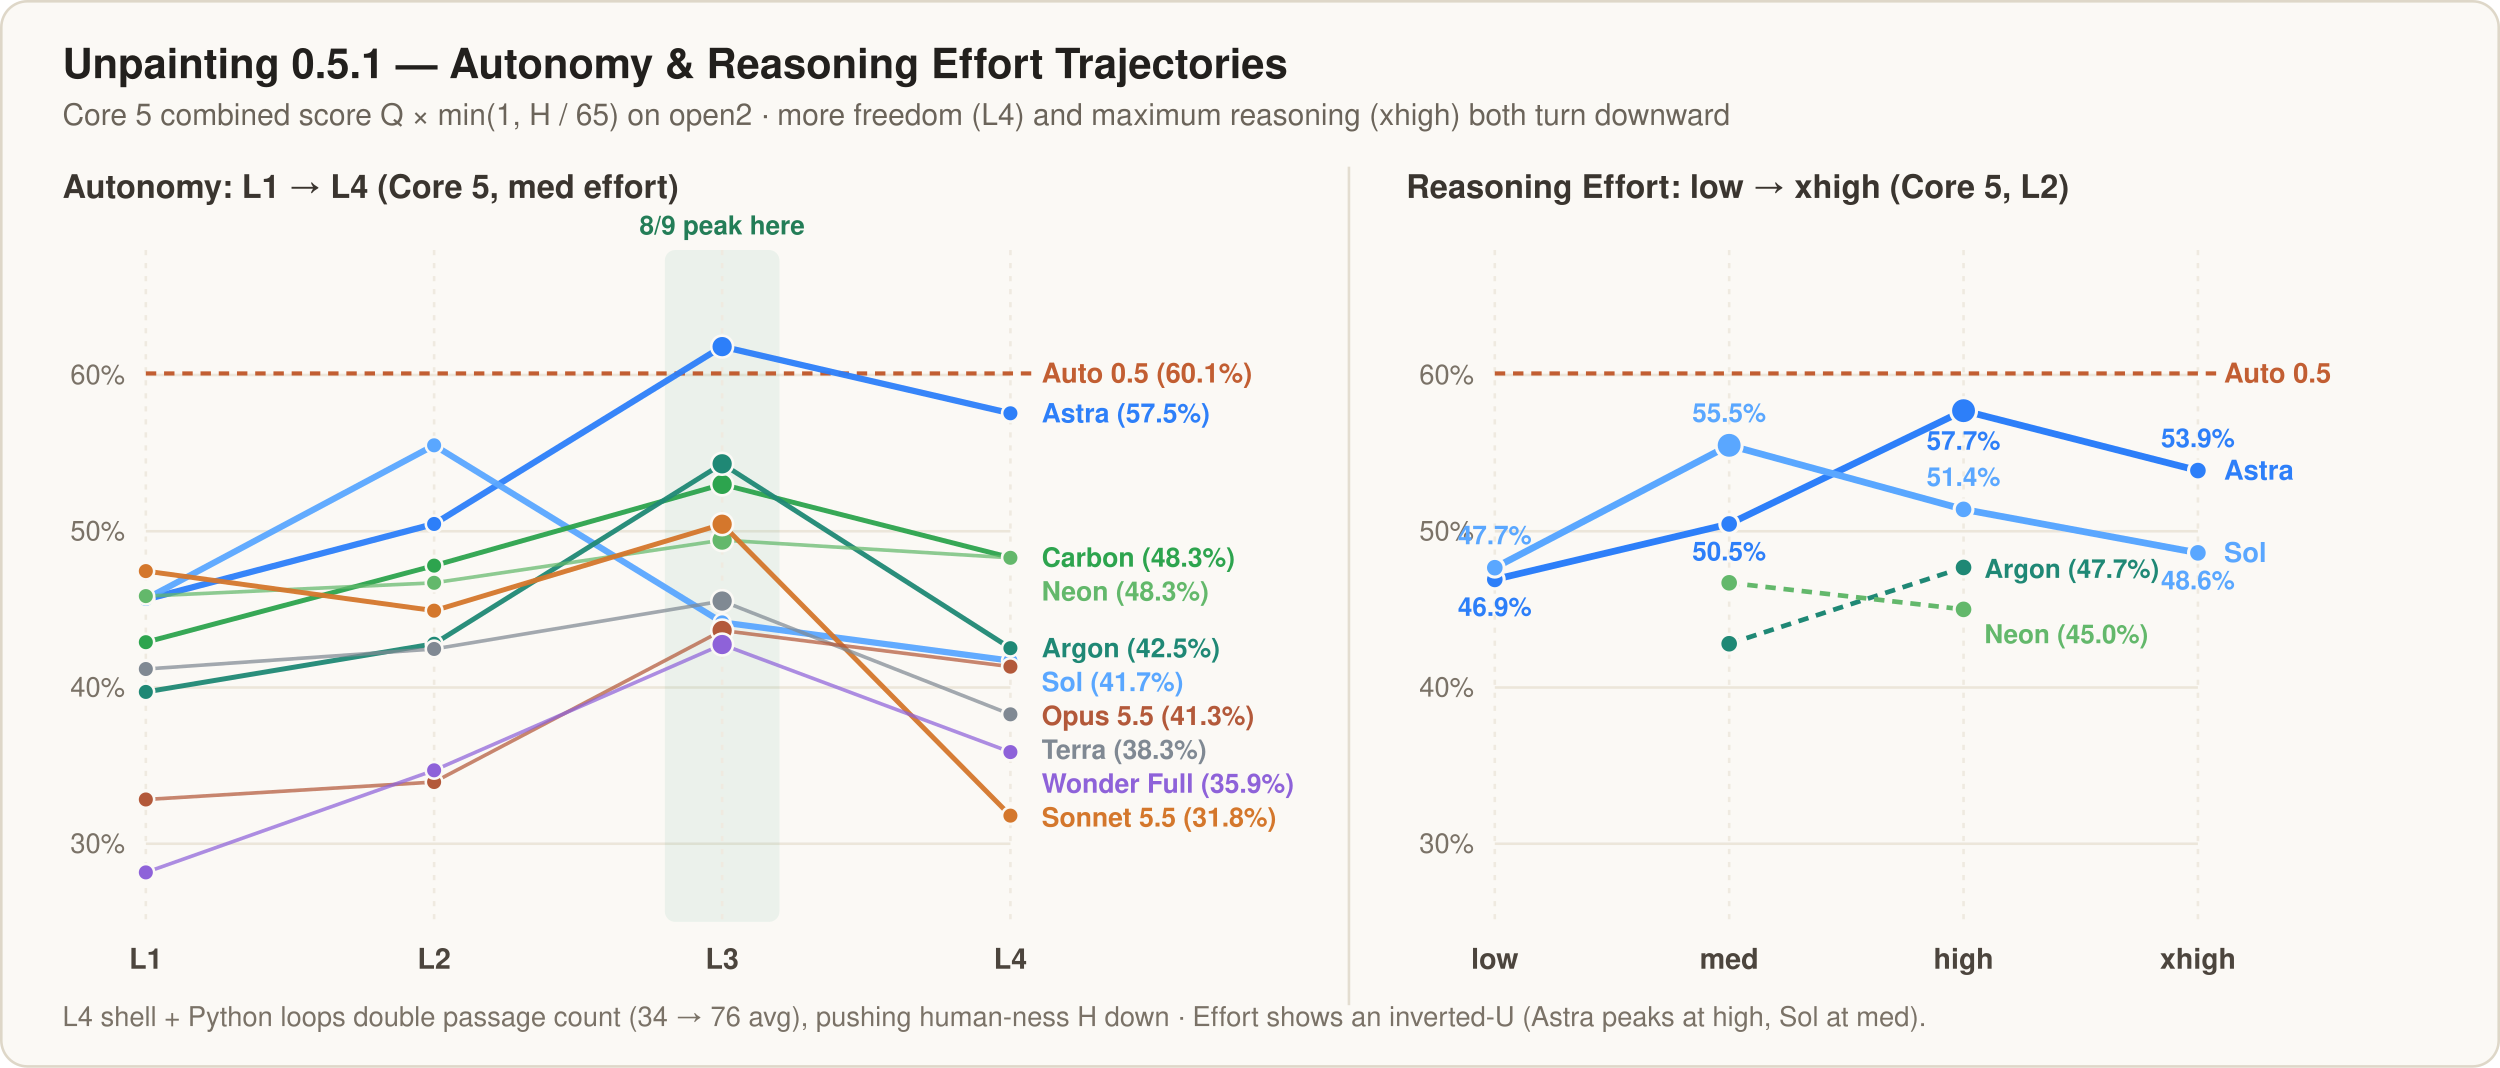
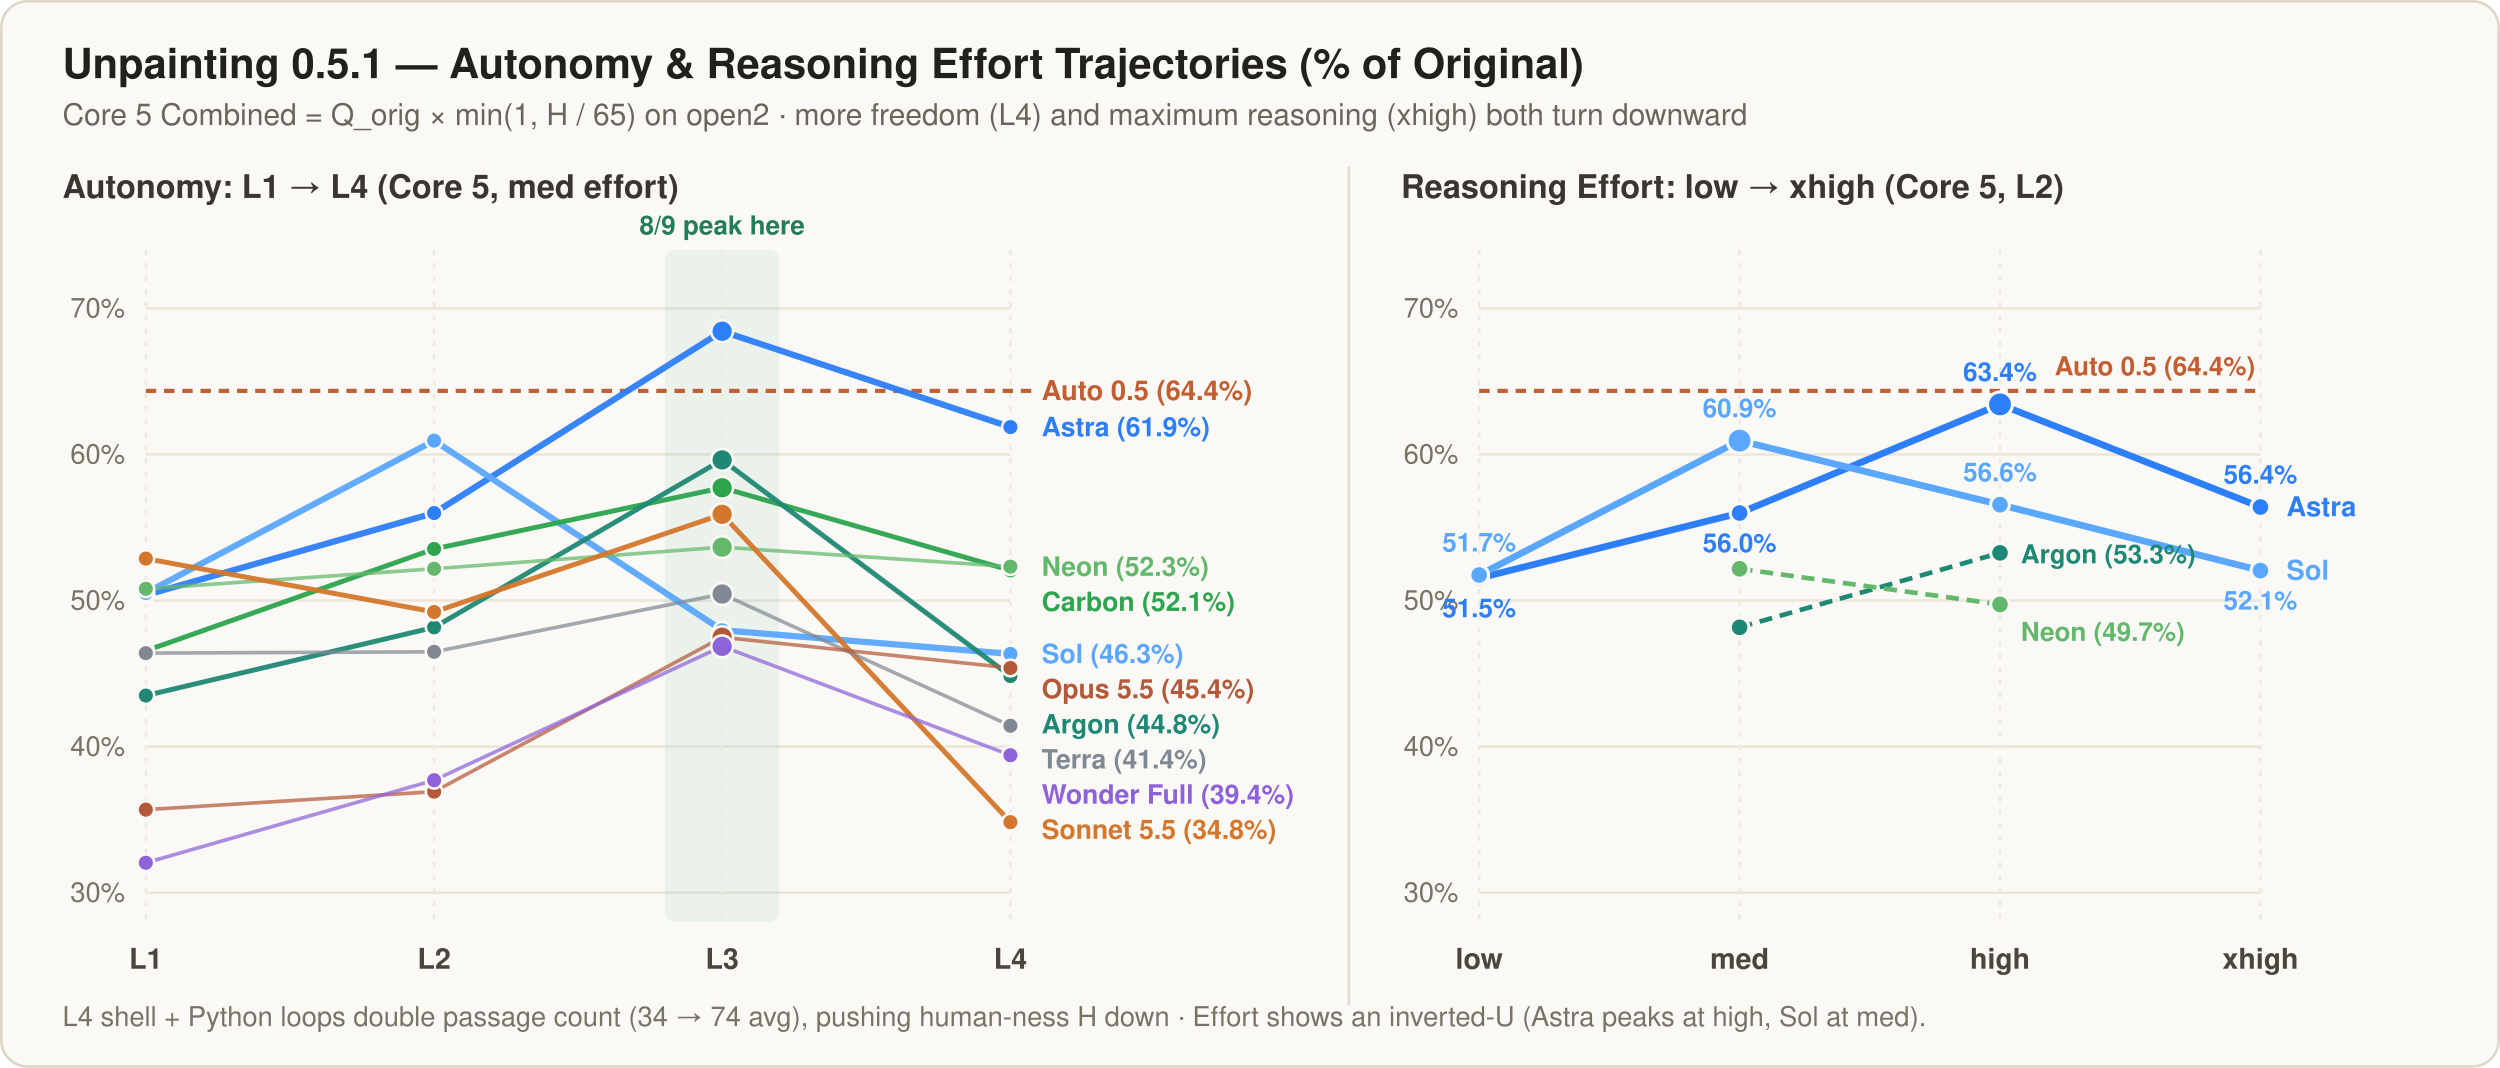
<svg xmlns="http://www.w3.org/2000/svg" viewBox="0 0 960 410" width="960" height="410" font-family="-apple-system,BlinkMacSystemFont,'Segoe UI',Helvetica,Arial,sans-serif">
  <rect x="0.5" y="0.5" width="959" height="409" rx="10" fill="#fbf9f5" stroke="#ded7c8" />
-   <text x="24" y="30" font-size="16" font-weight="700" fill="#22201d">Unpainting 0.5.1 — Autonomy &amp; Reasoning Effort Trajectories</text>
-   <text x="24" y="48" font-size="11.5" fill="#6b645a">Core 5 combined score Q × min(1, H / 65) on open2 · more freedom (L4) and maximum reasoning (xhigh) both turn downward</text>
+   <text x="24" y="30" font-size="16" font-weight="700" fill="#22201d">Unpainting 0.5.1 — Autonomy &amp; Reasoning Effort Trajectories (% of Original)</text>
+   <text x="24" y="48" font-size="11.5" fill="#6b645a">Core 5 Combined = Q_orig × min(1, H / 65) on open2 · more freedom (L4) and maximum reasoning (xhigh) both turn downward</text>
  <line x1="518" y1="64" x2="518" y2="386" stroke="#e3ddd0" stroke-width="1" />
  <text x="24" y="76" font-size="12.5" font-weight="700" fill="#3a352f">Autonomy: L1 → L4 (Core 5, med effort)</text>
-   <line x1="56" y1="324.0" x2="388" y2="324.0" stroke="#ece6da" />
-   <text x="48" y="327.5" font-size="10.5" fill="#7a7267" text-anchor="end">30%</text>
-   <line x1="56" y1="264.0" x2="388" y2="264.0" stroke="#ece6da" />
-   <text x="48" y="267.5" font-size="10.5" fill="#7a7267" text-anchor="end">40%</text>
-   <line x1="56" y1="204.0" x2="388" y2="204.0" stroke="#ece6da" />
-   <text x="48" y="207.5" font-size="10.5" fill="#7a7267" text-anchor="end">50%</text>
-   <line x1="56" y1="144.0" x2="388" y2="144.0" stroke="#ece6da" />
-   <text x="48" y="147.5" font-size="10.5" fill="#7a7267" text-anchor="end">60%</text>
+   <line x1="56" y1="342.8" x2="388" y2="342.8" stroke="#ece6da" />
+   <text x="48" y="346.3" font-size="10.5" fill="#7a7267" text-anchor="end">30%</text>
+   <line x1="56" y1="286.7" x2="388" y2="286.7" stroke="#ece6da" />
+   <text x="48" y="290.2" font-size="10.5" fill="#7a7267" text-anchor="end">40%</text>
+   <line x1="56" y1="230.6" x2="388" y2="230.6" stroke="#ece6da" />
+   <text x="48" y="234.1" font-size="10.5" fill="#7a7267" text-anchor="end">50%</text>
+   <line x1="56" y1="174.5" x2="388" y2="174.5" stroke="#ece6da" />
+   <text x="48" y="178.0" font-size="10.5" fill="#7a7267" text-anchor="end">60%</text>
+   <line x1="56" y1="118.4" x2="388" y2="118.4" stroke="#ece6da" />
+   <text x="48" y="121.9" font-size="10.5" fill="#7a7267" text-anchor="end">70%</text>
  <rect x="255.3" y="96" width="44" height="258" rx="4" fill="#2d9d6f" opacity="0.08" />
  <text x="277.3" y="90" font-size="10" font-weight="700" fill="#237d57" text-anchor="middle">8/9 peak here</text>
  <line x1="56.0" y1="96" x2="56.0" y2="354" stroke="#efeae0" stroke-dasharray="2,3" />
  <text x="56.0" y="372" font-size="11" font-weight="600" fill="#4c453d" text-anchor="middle">L1</text>
  <line x1="166.7" y1="96" x2="166.7" y2="354" stroke="#efeae0" stroke-dasharray="2,3" />
  <text x="166.7" y="372" font-size="11" font-weight="600" fill="#4c453d" text-anchor="middle">L2</text>
  <line x1="277.3" y1="96" x2="277.3" y2="354" stroke="#efeae0" stroke-dasharray="2,3" />
  <text x="277.3" y="372" font-size="11" font-weight="600" fill="#4c453d" text-anchor="middle">L3</text>
  <line x1="388.0" y1="96" x2="388.0" y2="354" stroke="#efeae0" stroke-dasharray="2,3" />
  <text x="388.0" y="372" font-size="11" font-weight="600" fill="#4c453d" text-anchor="middle">L4</text>
-   <line x1="56" y1="143.4" x2="398" y2="143.4" stroke="#c25e32" stroke-width="1.6" stroke-dasharray="4,3" />
-   <text x="400" y="146.9" font-size="10.5" font-weight="700" fill="#c25e32">Auto 0.5 (60.1%)</text>
-   <path d="M56.0,230.2 L166.7,201.2 L277.3,133.1 L388.0,158.7" fill="none" stroke="#2d7ff9" stroke-width="2.4" opacity="0.95" />
-   <circle cx="56.0" cy="230.2" r="3.2" fill="#2d7ff9" stroke="#fbf9f5" stroke-width="1" />
-   <circle cx="166.7" cy="201.2" r="3.2" fill="#2d7ff9" stroke="#fbf9f5" stroke-width="1" />
-   <circle cx="277.3" cy="133.1" r="4.2" fill="#2d7ff9" stroke="#fbf9f5" stroke-width="1" />
-   <circle cx="388.0" cy="158.7" r="3.2" fill="#2d7ff9" stroke="#fbf9f5" stroke-width="1" />
-   <path d="M56.0,230.0 L166.7,171.0 L277.3,239.0 L388.0,253.7" fill="none" stroke="#5aa7ff" stroke-width="2.4" opacity="0.95" />
-   <circle cx="56.0" cy="230.0" r="3.2" fill="#5aa7ff" stroke="#fbf9f5" stroke-width="1" />
-   <circle cx="166.7" cy="171.0" r="3.2" fill="#5aa7ff" stroke="#fbf9f5" stroke-width="1" />
-   <circle cx="277.3" cy="239.0" r="3.2" fill="#5aa7ff" stroke="#fbf9f5" stroke-width="1" />
-   <circle cx="388.0" cy="253.7" r="3.2" fill="#5aa7ff" stroke="#fbf9f5" stroke-width="1" />
-   <path d="M56.0,246.6 L166.7,217.2 L277.3,186.0 L388.0,214.1" fill="none" stroke="#2da44e" stroke-width="1.9" opacity="0.95" />
-   <circle cx="56.0" cy="246.6" r="3.2" fill="#2da44e" stroke="#fbf9f5" stroke-width="1" />
-   <circle cx="166.7" cy="217.2" r="3.2" fill="#2da44e" stroke="#fbf9f5" stroke-width="1" />
-   <circle cx="277.3" cy="186.0" r="4.2" fill="#2da44e" stroke="#fbf9f5" stroke-width="1" />
-   <circle cx="388.0" cy="214.1" r="3.2" fill="#2da44e" stroke="#fbf9f5" stroke-width="1" />
-   <path d="M56.0,265.7 L166.7,247.2 L277.3,178.1 L388.0,248.9" fill="none" stroke="#1f8875" stroke-width="1.9" opacity="0.95" />
-   <circle cx="56.0" cy="265.7" r="3.2" fill="#1f8875" stroke="#fbf9f5" stroke-width="1" />
-   <circle cx="166.7" cy="247.2" r="3.2" fill="#1f8875" stroke="#fbf9f5" stroke-width="1" />
-   <circle cx="277.3" cy="178.1" r="4.2" fill="#1f8875" stroke="#fbf9f5" stroke-width="1" />
-   <circle cx="388.0" cy="248.9" r="3.2" fill="#1f8875" stroke="#fbf9f5" stroke-width="1" />
-   <path d="M56.0,228.9 L166.7,223.8 L277.3,207.4 L388.0,214.2" fill="none" stroke="#63b86b" stroke-width="1.4" opacity="0.72" />
-   <circle cx="56.0" cy="228.9" r="3.2" fill="#63b86b" stroke="#fbf9f5" stroke-width="1" />
-   <circle cx="166.7" cy="223.8" r="3.2" fill="#63b86b" stroke="#fbf9f5" stroke-width="1" />
-   <circle cx="277.3" cy="207.4" r="4.2" fill="#63b86b" stroke="#fbf9f5" stroke-width="1" />
-   <circle cx="388.0" cy="214.2" r="3.2" fill="#63b86b" stroke="#fbf9f5" stroke-width="1" />
-   <path d="M56.0,219.3 L166.7,234.5 L277.3,201.3 L388.0,313.2" fill="none" stroke="#d4772c" stroke-width="1.9" opacity="0.95" />
-   <circle cx="56.0" cy="219.3" r="3.2" fill="#d4772c" stroke="#fbf9f5" stroke-width="1" />
-   <circle cx="166.7" cy="234.5" r="3.2" fill="#d4772c" stroke="#fbf9f5" stroke-width="1" />
-   <circle cx="277.3" cy="201.3" r="4.2" fill="#d4772c" stroke="#fbf9f5" stroke-width="1" />
-   <circle cx="388.0" cy="313.2" r="3.2" fill="#d4772c" stroke="#fbf9f5" stroke-width="1" />
-   <path d="M56.0,256.9 L166.7,249.2 L277.3,230.8 L388.0,274.3" fill="none" stroke="#808993" stroke-width="1.4" opacity="0.72" />
-   <circle cx="56.0" cy="256.9" r="3.2" fill="#808993" stroke="#fbf9f5" stroke-width="1" />
-   <circle cx="166.7" cy="249.2" r="3.2" fill="#808993" stroke="#fbf9f5" stroke-width="1" />
-   <circle cx="277.3" cy="230.8" r="4.2" fill="#808993" stroke="#fbf9f5" stroke-width="1" />
-   <circle cx="388.0" cy="274.3" r="3.2" fill="#808993" stroke="#fbf9f5" stroke-width="1" />
-   <path d="M56.0,307.0 L166.7,300.3 L277.3,242.1 L388.0,256.0" fill="none" stroke="#b3593a" stroke-width="1.4" opacity="0.72" />
-   <circle cx="56.0" cy="307.0" r="3.2" fill="#b3593a" stroke="#fbf9f5" stroke-width="1" />
-   <circle cx="166.7" cy="300.3" r="3.2" fill="#b3593a" stroke="#fbf9f5" stroke-width="1" />
-   <circle cx="277.3" cy="242.1" r="4.2" fill="#b3593a" stroke="#fbf9f5" stroke-width="1" />
-   <circle cx="388.0" cy="256.0" r="3.2" fill="#b3593a" stroke="#fbf9f5" stroke-width="1" />
-   <path d="M56.0,335.0 L166.7,295.8 L277.3,247.5 L388.0,288.8" fill="none" stroke="#8e62d9" stroke-width="1.4" opacity="0.72" />
-   <circle cx="56.0" cy="335.0" r="3.2" fill="#8e62d9" stroke="#fbf9f5" stroke-width="1" />
-   <circle cx="166.7" cy="295.8" r="3.2" fill="#8e62d9" stroke="#fbf9f5" stroke-width="1" />
-   <circle cx="277.3" cy="247.5" r="4.2" fill="#8e62d9" stroke="#fbf9f5" stroke-width="1" />
-   <circle cx="388.0" cy="288.8" r="3.2" fill="#8e62d9" stroke="#fbf9f5" stroke-width="1" />
-   <text x="400" y="162.2" font-size="10.2" font-weight="600" fill="#2d7ff9">Astra (57.5%)</text>
-   <text x="400" y="217.6" font-size="10.2" font-weight="600" fill="#2da44e">Carbon (48.3%)</text>
-   <text x="400" y="230.6" font-size="10.2" font-weight="600" fill="#63b86b">Neon (48.3%)</text>
-   <text x="400" y="252.4" font-size="10.2" font-weight="600" fill="#1f8875">Argon (42.5%)</text>
-   <text x="400" y="265.4" font-size="10.2" font-weight="600" fill="#5aa7ff">Sol (41.7%)</text>
-   <text x="400" y="278.4" font-size="10.2" font-weight="600" fill="#b3593a">Opus 5.5 (41.3%)</text>
-   <text x="400" y="291.4" font-size="10.2" font-weight="600" fill="#808993">Terra (38.3%)</text>
-   <text x="400" y="304.4" font-size="10.2" font-weight="600" fill="#8e62d9">Wonder Full (35.9%)</text>
-   <text x="400" y="317.4" font-size="10.2" font-weight="600" fill="#d4772c">Sonnet 5.5 (31.8%)</text>
-   <text x="540" y="76" font-size="12.5" font-weight="700" fill="#3a352f">Reasoning Effort: low → xhigh (Core 5, L2)</text>
-   <line x1="574" y1="324.0" x2="844" y2="324.0" stroke="#ece6da" />
-   <text x="566" y="327.5" font-size="10.5" fill="#7a7267" text-anchor="end">30%</text>
-   <line x1="574" y1="264.0" x2="844" y2="264.0" stroke="#ece6da" />
-   <text x="566" y="267.5" font-size="10.5" fill="#7a7267" text-anchor="end">40%</text>
-   <line x1="574" y1="204.0" x2="844" y2="204.0" stroke="#ece6da" />
-   <text x="566" y="207.5" font-size="10.5" fill="#7a7267" text-anchor="end">50%</text>
-   <line x1="574" y1="144.0" x2="844" y2="144.0" stroke="#ece6da" />
-   <text x="566" y="147.5" font-size="10.5" fill="#7a7267" text-anchor="end">60%</text>
-   <line x1="574.0" y1="96" x2="574.0" y2="354" stroke="#efeae0" stroke-dasharray="2,3" />
-   <text x="574.0" y="372" font-size="11" font-weight="600" fill="#4c453d" text-anchor="middle">low</text>
-   <line x1="664.0" y1="96" x2="664.0" y2="354" stroke="#efeae0" stroke-dasharray="2,3" />
-   <text x="664.0" y="372" font-size="11" font-weight="600" fill="#4c453d" text-anchor="middle">med</text>
-   <line x1="754.0" y1="96" x2="754.0" y2="354" stroke="#efeae0" stroke-dasharray="2,3" />
-   <text x="754.0" y="372" font-size="11" font-weight="600" fill="#4c453d" text-anchor="middle">high</text>
-   <line x1="844.0" y1="96" x2="844.0" y2="354" stroke="#efeae0" stroke-dasharray="2,3" />
-   <text x="844.0" y="372" font-size="11" font-weight="600" fill="#4c453d" text-anchor="middle">xhigh</text>
-   <line x1="574" y1="143.4" x2="852" y2="143.4" stroke="#c25e32" stroke-width="1.6" stroke-dasharray="4,3" />
-   <text x="854" y="146.9" font-size="10.5" font-weight="700" fill="#c25e32">Auto 0.5</text>
-   <path d="M574.0,222.5 L664.0,201.2 L754.0,157.7 L844.0,180.7" fill="none" stroke="#2d7ff9" stroke-width="2.6" stroke-dasharray="none" />
-   <circle cx="574.0" cy="222.5" r="3.6" fill="#2d7ff9" stroke="#fbf9f5" stroke-width="1.2" />
-   <text x="574.0" y="236.5" font-size="10" font-weight="600" fill="#2d7ff9" text-anchor="middle">46.9%</text>
-   <circle cx="664.0" cy="201.2" r="3.6" fill="#2d7ff9" stroke="#fbf9f5" stroke-width="1.2" />
-   <text x="664.0" y="215.2" font-size="10" font-weight="600" fill="#2d7ff9" text-anchor="middle">50.5%</text>
-   <circle cx="754.0" cy="157.7" r="5.0" fill="#2d7ff9" stroke="#fbf9f5" stroke-width="1.2" />
-   <text x="754.0" y="172.7" font-size="10" font-weight="700" fill="#2d7ff9" text-anchor="middle">57.7%</text>
-   <circle cx="844.0" cy="180.7" r="3.6" fill="#2d7ff9" stroke="#fbf9f5" stroke-width="1.2" />
-   <text x="844.0" y="171.7" font-size="10" font-weight="600" fill="#2d7ff9" text-anchor="middle">53.9%</text>
-   <path d="M574.0,218.0 L664.0,171.0 L754.0,195.6 L844.0,212.3" fill="none" stroke="#5aa7ff" stroke-width="2.6" stroke-dasharray="none" />
-   <circle cx="574.0" cy="218.0" r="3.6" fill="#5aa7ff" stroke="#fbf9f5" stroke-width="1.2" />
-   <text x="574.0" y="209.0" font-size="10" font-weight="600" fill="#5aa7ff" text-anchor="middle">47.7%</text>
-   <circle cx="664.0" cy="171.0" r="5.0" fill="#5aa7ff" stroke="#fbf9f5" stroke-width="1.2" />
-   <text x="664.0" y="162.0" font-size="10" font-weight="700" fill="#5aa7ff" text-anchor="middle">55.5%</text>
-   <circle cx="754.0" cy="195.6" r="3.6" fill="#5aa7ff" stroke="#fbf9f5" stroke-width="1.2" />
-   <text x="754.0" y="186.6" font-size="10" font-weight="600" fill="#5aa7ff" text-anchor="middle">51.4%</text>
-   <circle cx="844.0" cy="212.3" r="3.6" fill="#5aa7ff" stroke="#fbf9f5" stroke-width="1.2" />
-   <text x="844.0" y="226.3" font-size="10" font-weight="600" fill="#5aa7ff" text-anchor="middle">48.6%</text>
-   <path d="M664.0,247.2 L754.0,217.9" fill="none" stroke="#1f8875" stroke-width="1.8" stroke-dasharray="4,3" />
-   <circle cx="664.0" cy="247.2" r="3.6" fill="#1f8875" stroke="#fbf9f5" stroke-width="1.2" />
-   <circle cx="754.0" cy="217.9" r="3.6" fill="#1f8875" stroke="#fbf9f5" stroke-width="1.2" />
-   <text x="762.0" y="221.9" font-size="10" font-weight="700" fill="#1f8875">Argon (47.7%)</text>
-   <path d="M664.0,223.8 L754.0,234.0" fill="none" stroke="#63b86b" stroke-width="1.8" stroke-dasharray="4,3" />
-   <circle cx="664.0" cy="223.8" r="3.6" fill="#63b86b" stroke="#fbf9f5" stroke-width="1.2" />
-   <circle cx="754.0" cy="234.0" r="3.6" fill="#63b86b" stroke="#fbf9f5" stroke-width="1.2" />
-   <text x="762.0" y="247.0" font-size="10" font-weight="700" fill="#63b86b">Neon (45.0%)</text>
-   <text x="854.0" y="184.2" font-size="10.5" font-weight="700" fill="#2d7ff9">Astra</text>
-   <text x="854.0" y="215.8" font-size="10.5" font-weight="700" fill="#5aa7ff">Sol</text>
-   <text x="24" y="394" font-size="10.5" fill="#7a7267">L4 shell + Python loops double passage count (34 → 76 avg), pushing human-ness H down · Effort shows an inverted-U (Astra peaks at high, Sol at med).</text>
+   <line x1="56" y1="150.1" x2="398" y2="150.1" stroke="#c25e32" stroke-width="1.6" stroke-dasharray="4,3" />
+   <text x="400" y="153.6" font-size="10.5" font-weight="700" fill="#c25e32">Auto 0.5 (64.4%)</text>
+   <path d="M56.0,228.5 L166.7,197.0 L277.3,127.2 L388.0,164.0" fill="none" stroke="#2d7ff9" stroke-width="2.4" opacity="0.95" />
+   <circle cx="56.0" cy="228.5" r="3.2" fill="#2d7ff9" stroke="#fbf9f5" stroke-width="1" />
+   <circle cx="166.7" cy="197.0" r="3.2" fill="#2d7ff9" stroke="#fbf9f5" stroke-width="1" />
+   <circle cx="277.3" cy="127.2" r="4.2" fill="#2d7ff9" stroke="#fbf9f5" stroke-width="1" />
+   <circle cx="388.0" cy="164.0" r="3.2" fill="#2d7ff9" stroke="#fbf9f5" stroke-width="1" />
+   <path d="M56.0,227.7 L166.7,169.2 L277.3,242.0 L388.0,251.1" fill="none" stroke="#5aa7ff" stroke-width="2.4" opacity="0.95" />
+   <circle cx="56.0" cy="227.7" r="3.2" fill="#5aa7ff" stroke="#fbf9f5" stroke-width="1" />
+   <circle cx="166.7" cy="169.2" r="3.2" fill="#5aa7ff" stroke="#fbf9f5" stroke-width="1" />
+   <circle cx="277.3" cy="242.0" r="3.2" fill="#5aa7ff" stroke="#fbf9f5" stroke-width="1" />
+   <circle cx="388.0" cy="251.1" r="3.2" fill="#5aa7ff" stroke="#fbf9f5" stroke-width="1" />
+   <path d="M56.0,249.9 L166.7,210.8 L277.3,187.3 L388.0,219.0" fill="none" stroke="#2da44e" stroke-width="1.9" opacity="0.95" />
+   <circle cx="56.0" cy="249.9" r="3.2" fill="#2da44e" stroke="#fbf9f5" stroke-width="1" />
+   <circle cx="166.7" cy="210.8" r="3.2" fill="#2da44e" stroke="#fbf9f5" stroke-width="1" />
+   <circle cx="277.3" cy="187.3" r="4.2" fill="#2da44e" stroke="#fbf9f5" stroke-width="1" />
+   <circle cx="388.0" cy="219.0" r="3.2" fill="#2da44e" stroke="#fbf9f5" stroke-width="1" />
+   <path d="M56.0,267.1 L166.7,240.9 L277.3,176.6 L388.0,259.6" fill="none" stroke="#1f8875" stroke-width="1.9" opacity="0.95" />
+   <circle cx="56.0" cy="267.1" r="3.2" fill="#1f8875" stroke="#fbf9f5" stroke-width="1" />
+   <circle cx="166.7" cy="240.9" r="3.2" fill="#1f8875" stroke="#fbf9f5" stroke-width="1" />
+   <circle cx="277.3" cy="176.6" r="4.2" fill="#1f8875" stroke="#fbf9f5" stroke-width="1" />
+   <circle cx="388.0" cy="259.6" r="3.2" fill="#1f8875" stroke="#fbf9f5" stroke-width="1" />
+   <path d="M56.0,226.1 L166.7,218.4 L277.3,210.1 L388.0,217.6" fill="none" stroke="#63b86b" stroke-width="1.4" opacity="0.72" />
+   <circle cx="56.0" cy="226.1" r="3.2" fill="#63b86b" stroke="#fbf9f5" stroke-width="1" />
+   <circle cx="166.7" cy="218.4" r="3.2" fill="#63b86b" stroke="#fbf9f5" stroke-width="1" />
+   <circle cx="277.3" cy="210.1" r="4.2" fill="#63b86b" stroke="#fbf9f5" stroke-width="1" />
+   <circle cx="388.0" cy="217.6" r="3.2" fill="#63b86b" stroke="#fbf9f5" stroke-width="1" />
+   <path d="M56.0,214.5 L166.7,235.0 L277.3,197.5 L388.0,315.7" fill="none" stroke="#d4772c" stroke-width="1.9" opacity="0.95" />
+   <circle cx="56.0" cy="214.5" r="3.2" fill="#d4772c" stroke="#fbf9f5" stroke-width="1" />
+   <circle cx="166.7" cy="235.0" r="3.2" fill="#d4772c" stroke="#fbf9f5" stroke-width="1" />
+   <circle cx="277.3" cy="197.5" r="4.2" fill="#d4772c" stroke="#fbf9f5" stroke-width="1" />
+   <circle cx="388.0" cy="315.7" r="3.2" fill="#d4772c" stroke="#fbf9f5" stroke-width="1" />
+   <path d="M56.0,250.8 L166.7,250.3 L277.3,228.1 L388.0,278.7" fill="none" stroke="#808993" stroke-width="1.4" opacity="0.72" />
+   <circle cx="56.0" cy="250.8" r="3.2" fill="#808993" stroke="#fbf9f5" stroke-width="1" />
+   <circle cx="166.7" cy="250.3" r="3.2" fill="#808993" stroke="#fbf9f5" stroke-width="1" />
+   <circle cx="277.3" cy="228.1" r="4.2" fill="#808993" stroke="#fbf9f5" stroke-width="1" />
+   <circle cx="388.0" cy="278.7" r="3.2" fill="#808993" stroke="#fbf9f5" stroke-width="1" />
+   <path d="M56.0,310.9 L166.7,304.0 L277.3,244.7 L388.0,256.5" fill="none" stroke="#b3593a" stroke-width="1.4" opacity="0.72" />
+   <circle cx="56.0" cy="310.9" r="3.2" fill="#b3593a" stroke="#fbf9f5" stroke-width="1" />
+   <circle cx="166.7" cy="304.0" r="3.2" fill="#b3593a" stroke="#fbf9f5" stroke-width="1" />
+   <circle cx="277.3" cy="244.7" r="4.2" fill="#b3593a" stroke="#fbf9f5" stroke-width="1" />
+   <circle cx="388.0" cy="256.5" r="3.2" fill="#b3593a" stroke="#fbf9f5" stroke-width="1" />
+   <path d="M56.0,331.3 L166.7,299.6 L277.3,248.2 L388.0,290.0" fill="none" stroke="#8e62d9" stroke-width="1.4" opacity="0.72" />
+   <circle cx="56.0" cy="331.3" r="3.2" fill="#8e62d9" stroke="#fbf9f5" stroke-width="1" />
+   <circle cx="166.7" cy="299.6" r="3.2" fill="#8e62d9" stroke="#fbf9f5" stroke-width="1" />
+   <circle cx="277.3" cy="248.2" r="4.2" fill="#8e62d9" stroke="#fbf9f5" stroke-width="1" />
+   <circle cx="388.0" cy="290.0" r="3.2" fill="#8e62d9" stroke="#fbf9f5" stroke-width="1" />
+   <text x="400" y="167.5" font-size="10.2" font-weight="600" fill="#2d7ff9">Astra (61.9%)</text>
+   <text x="400" y="221.1" font-size="10.2" font-weight="600" fill="#63b86b">Neon (52.3%)</text>
+   <text x="400" y="234.6" font-size="10.2" font-weight="600" fill="#2da44e">Carbon (52.1%)</text>
+   <text x="400" y="254.6" font-size="10.2" font-weight="600" fill="#5aa7ff">Sol (46.3%)</text>
+   <text x="400" y="268.1" font-size="10.2" font-weight="600" fill="#b3593a">Opus 5.5 (45.4%)</text>
+   <text x="400" y="281.6" font-size="10.2" font-weight="600" fill="#1f8875">Argon (44.8%)</text>
+   <text x="400" y="295.1" font-size="10.2" font-weight="600" fill="#808993">Terra (41.4%)</text>
+   <text x="400" y="308.6" font-size="10.2" font-weight="600" fill="#8e62d9">Wonder Full (39.4%)</text>
+   <text x="400" y="322.1" font-size="10.2" font-weight="600" fill="#d4772c">Sonnet 5.5 (34.8%)</text>
+   <text x="538" y="76" font-size="12.5" font-weight="700" fill="#3a352f">Reasoning Effort: low → xhigh (Core 5, L2)</text>
+   <line x1="568" y1="342.8" x2="868" y2="342.8" stroke="#ece6da" />
+   <text x="560" y="346.3" font-size="10.5" fill="#7a7267" text-anchor="end">30%</text>
+   <line x1="568" y1="286.7" x2="868" y2="286.7" stroke="#ece6da" />
+   <text x="560" y="290.2" font-size="10.5" fill="#7a7267" text-anchor="end">40%</text>
+   <line x1="568" y1="230.6" x2="868" y2="230.6" stroke="#ece6da" />
+   <text x="560" y="234.1" font-size="10.5" fill="#7a7267" text-anchor="end">50%</text>
+   <line x1="568" y1="174.5" x2="868" y2="174.5" stroke="#ece6da" />
+   <text x="560" y="178.0" font-size="10.5" fill="#7a7267" text-anchor="end">60%</text>
+   <line x1="568" y1="118.4" x2="868" y2="118.4" stroke="#ece6da" />
+   <text x="560" y="121.9" font-size="10.5" fill="#7a7267" text-anchor="end">70%</text>
+   <line x1="568.0" y1="96" x2="568.0" y2="354" stroke="#efeae0" stroke-dasharray="2,3" />
+   <text x="568.0" y="372" font-size="11" font-weight="600" fill="#4c453d" text-anchor="middle">low</text>
+   <line x1="668.0" y1="96" x2="668.0" y2="354" stroke="#efeae0" stroke-dasharray="2,3" />
+   <text x="668.0" y="372" font-size="11" font-weight="600" fill="#4c453d" text-anchor="middle">med</text>
+   <line x1="768.0" y1="96" x2="768.0" y2="354" stroke="#efeae0" stroke-dasharray="2,3" />
+   <text x="768.0" y="372" font-size="11" font-weight="600" fill="#4c453d" text-anchor="middle">high</text>
+   <line x1="868.0" y1="96" x2="868.0" y2="354" stroke="#efeae0" stroke-dasharray="2,3" />
+   <text x="868.0" y="372" font-size="11" font-weight="600" fill="#4c453d" text-anchor="middle">xhigh</text>
+   <line x1="568" y1="150.1" x2="868" y2="150.1" stroke="#c25e32" stroke-width="1.6" stroke-dasharray="4,3" />
+   <text x="866" y="144.1" font-size="10" font-weight="700" fill="#c25e32" text-anchor="end">Auto 0.5 (64.4%)</text>
+   <path d="M568.0,222.0 L668.0,197.0 L768.0,155.3 L868.0,194.7" fill="none" stroke="#2d7ff9" stroke-width="2.6" />
+   <circle cx="568.0" cy="222.0" r="3.6" fill="#2d7ff9" stroke="#fbf9f5" stroke-width="1.2" />
+   <text x="568.0" y="237.0" font-size="10" font-weight="600" fill="#2d7ff9" text-anchor="middle">51.5%</text>
+   <circle cx="668.0" cy="197.0" r="3.6" fill="#2d7ff9" stroke="#fbf9f5" stroke-width="1.2" />
+   <text x="668.0" y="212.0" font-size="10" font-weight="600" fill="#2d7ff9" text-anchor="middle">56.0%</text>
+   <circle cx="768.0" cy="155.3" r="4.8" fill="#2d7ff9" stroke="#fbf9f5" stroke-width="1.2" />
+   <text x="768.0" y="146.3" font-size="10" font-weight="700" fill="#2d7ff9" text-anchor="middle">63.4%</text>
+   <circle cx="868.0" cy="194.7" r="3.6" fill="#2d7ff9" stroke="#fbf9f5" stroke-width="1.2" />
+   <text x="868.0" y="185.7" font-size="10" font-weight="600" fill="#2d7ff9" text-anchor="middle">56.4%</text>
+   <path d="M568.0,220.8 L668.0,169.2 L768.0,193.8 L868.0,219.1" fill="none" stroke="#5aa7ff" stroke-width="2.6" />
+   <circle cx="568.0" cy="220.8" r="3.6" fill="#5aa7ff" stroke="#fbf9f5" stroke-width="1.2" />
+   <text x="568.0" y="211.8" font-size="10" font-weight="600" fill="#5aa7ff" text-anchor="middle">51.7%</text>
+   <circle cx="668.0" cy="169.2" r="4.8" fill="#5aa7ff" stroke="#fbf9f5" stroke-width="1.2" />
+   <text x="668.0" y="160.2" font-size="10" font-weight="700" fill="#5aa7ff" text-anchor="middle">60.9%</text>
+   <circle cx="768.0" cy="193.8" r="3.6" fill="#5aa7ff" stroke="#fbf9f5" stroke-width="1.2" />
+   <text x="768.0" y="184.8" font-size="10" font-weight="600" fill="#5aa7ff" text-anchor="middle">56.6%</text>
+   <circle cx="868.0" cy="219.1" r="3.6" fill="#5aa7ff" stroke="#fbf9f5" stroke-width="1.2" />
+   <text x="868.0" y="234.1" font-size="10" font-weight="600" fill="#5aa7ff" text-anchor="middle">52.1%</text>
+   <path d="M668.0,240.9 L768.0,212.3" fill="none" stroke="#1f8875" stroke-width="1.8" stroke-dasharray="5,3" />
+   <circle cx="668.0" cy="240.9" r="3.6" fill="#1f8875" stroke="#fbf9f5" stroke-width="1.2" />
+   <circle cx="768.0" cy="212.3" r="3.6" fill="#1f8875" stroke="#fbf9f5" stroke-width="1.2" />
+   <text x="776.0" y="216.3" font-size="10" font-weight="700" fill="#1f8875">Argon (53.3%)</text>
+   <path d="M668.0,218.4 L768.0,232.1" fill="none" stroke="#63b86b" stroke-width="1.8" stroke-dasharray="5,3" />
+   <circle cx="668.0" cy="218.4" r="3.6" fill="#63b86b" stroke="#fbf9f5" stroke-width="1.2" />
+   <circle cx="768.0" cy="232.1" r="3.6" fill="#63b86b" stroke="#fbf9f5" stroke-width="1.2" />
+   <text x="776.0" y="246.1" font-size="10" font-weight="700" fill="#63b86b">Neon (49.7%)</text>
+   <text x="878.0" y="198.2" font-size="10.5" font-weight="700" fill="#2d7ff9">Astra</text>
+   <text x="878.0" y="222.6" font-size="10.5" font-weight="700" fill="#5aa7ff">Sol</text>
+   <text x="24" y="394" font-size="10.5" fill="#7a7267">L4 shell + Python loops double passage count (34 → 74 avg), pushing human-ness H down · Effort shows an inverted-U (Astra peaks at high, Sol at med).</text>
</svg>
